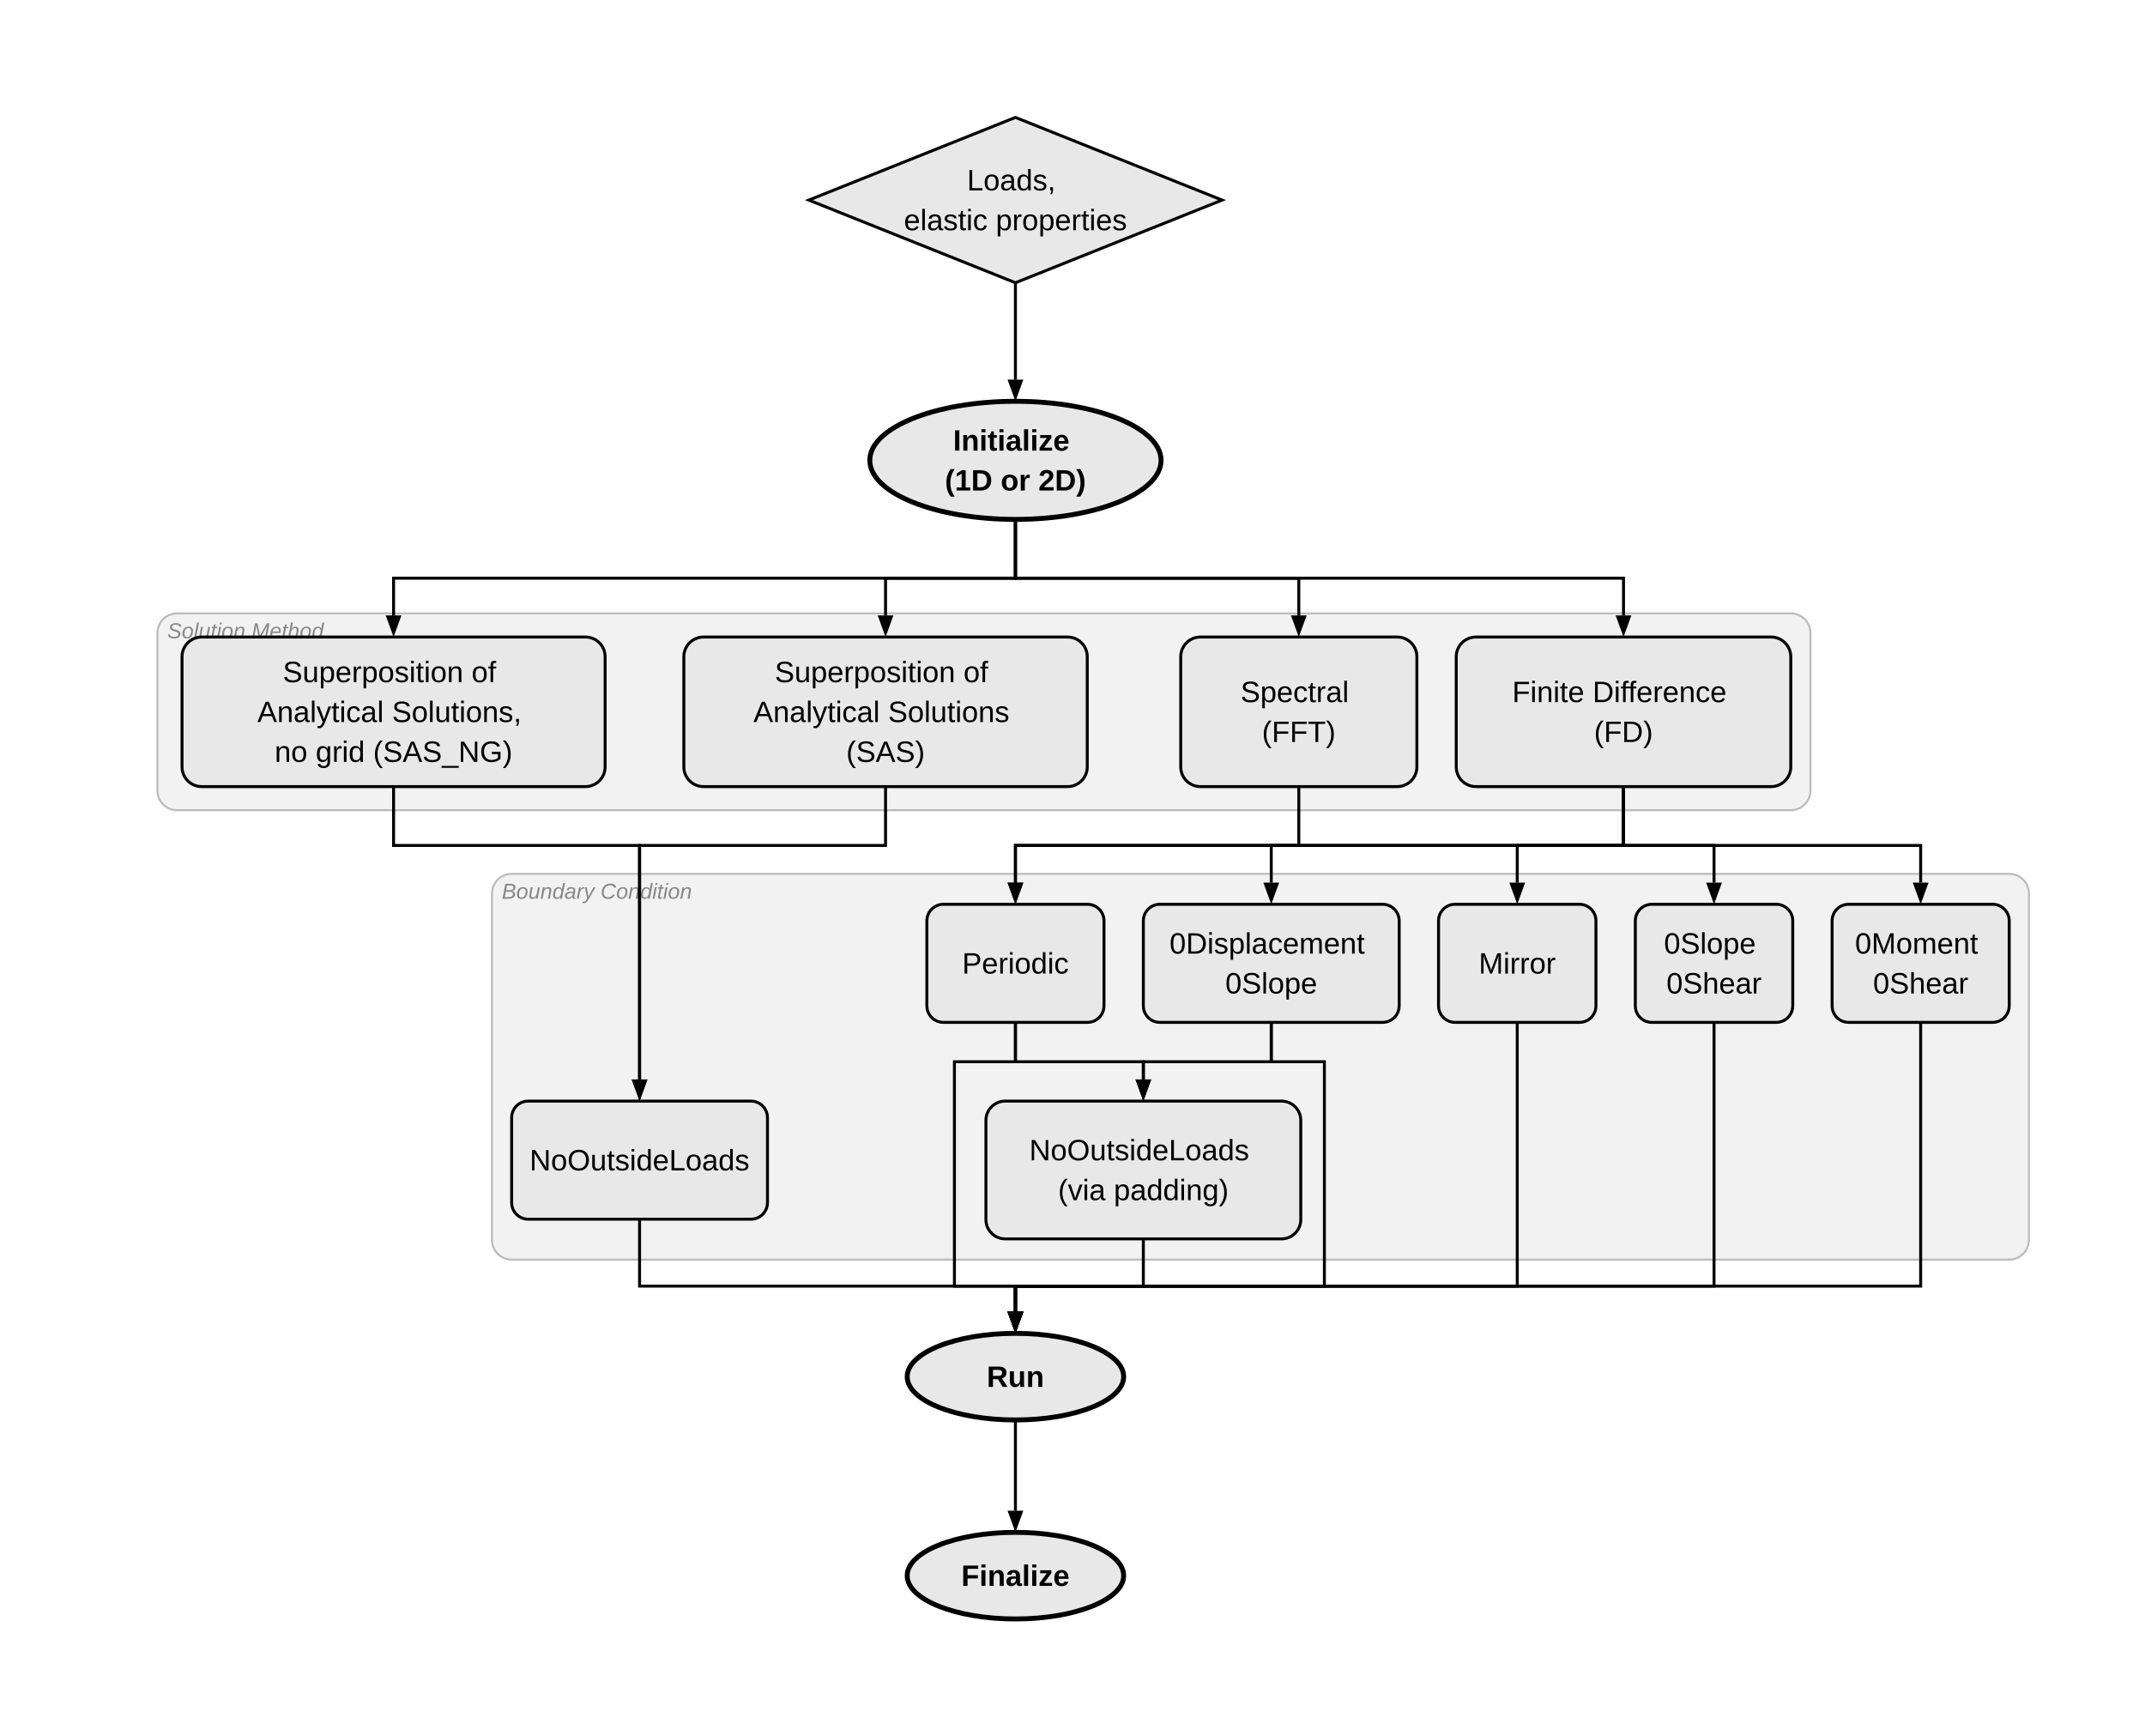
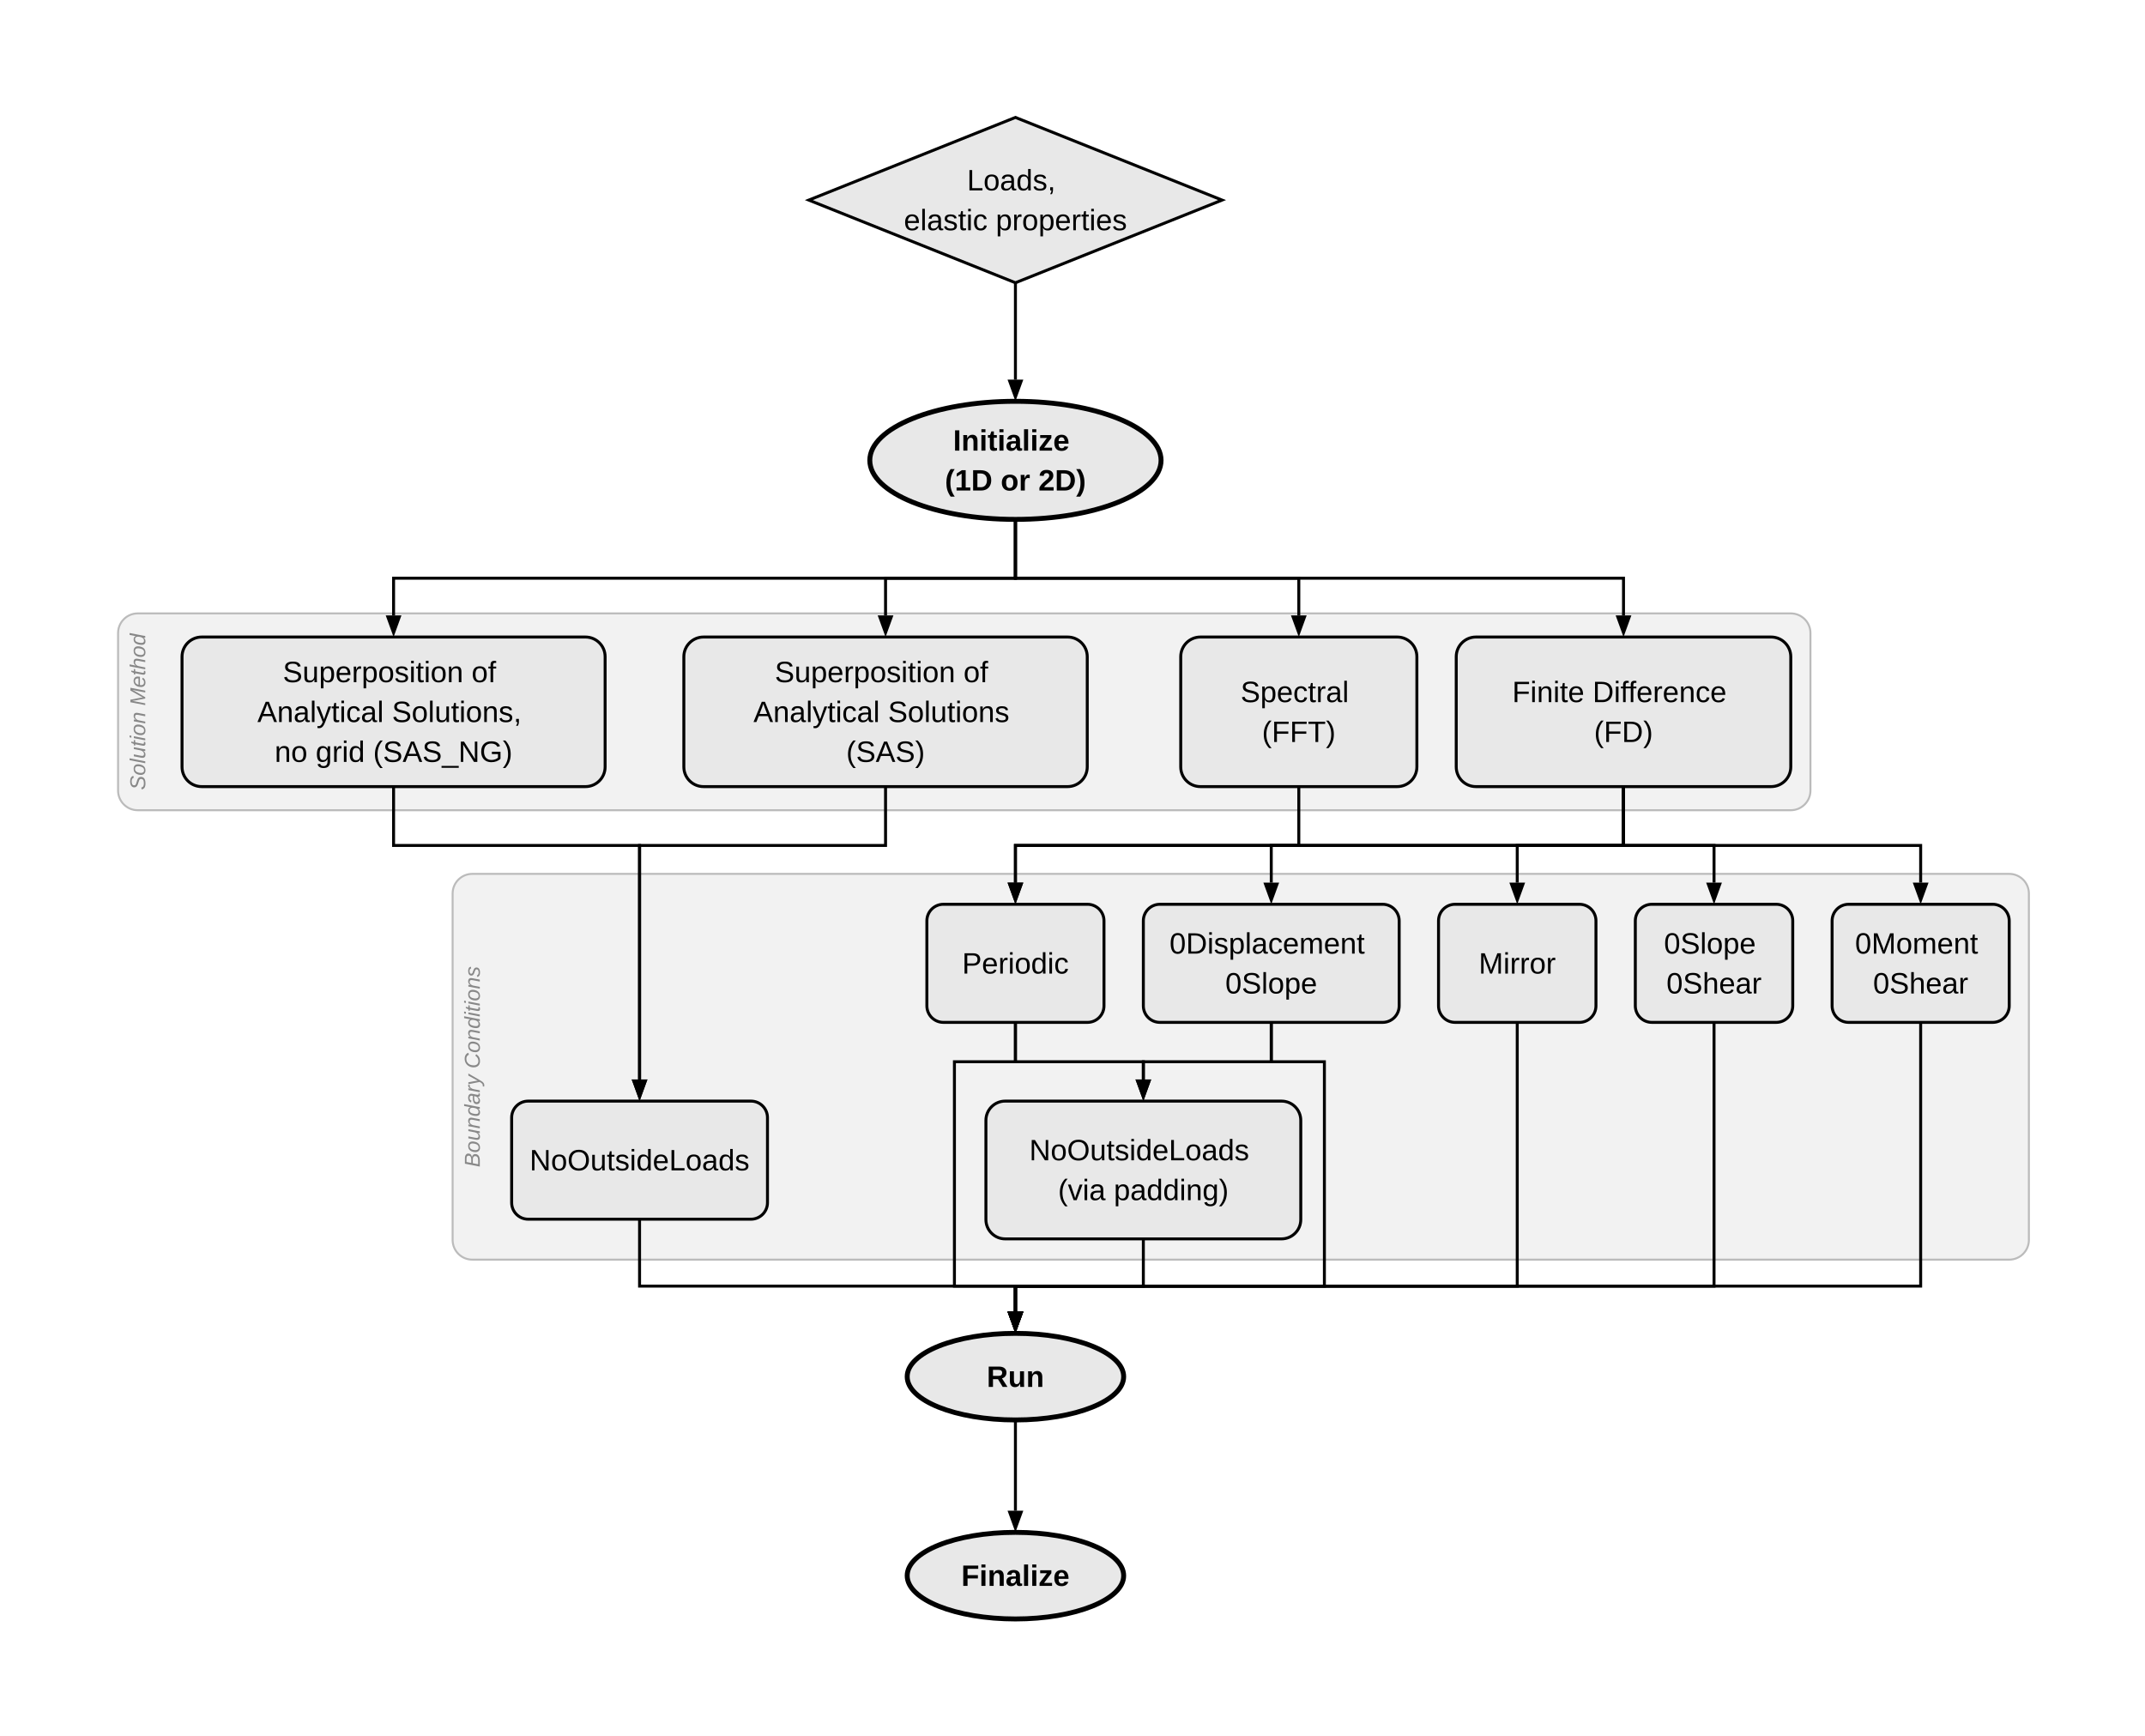
<svg xmlns="http://www.w3.org/2000/svg" width="1090" height="882" viewBox="0 0 1090 882">
  <defs>
    <marker id="arr" markerWidth="11" markerHeight="8" refX="0" refY="4" orient="auto" markerUnits="userSpaceOnUse">
      <polygon points="0,0 11,4 0,8" fill="#000000" />
    </marker>
  </defs>
  <rect width="1090" height="882" fill="white" />
-   <rect x="80.00" y="311.66" width="840.0" height="100.0" rx="10.00" ry="10.00" fill="#F2F2F2" stroke="#BBBBBB" stroke-width="1.0" />
-   <text font-family="Arial,Helvetica,sans-serif" font-size="11" font-weight="normal" font-style="italic" fill="#888888">
-     <tspan x="85.00" y="316.66" dominant-baseline="hanging">Solution Method</tspan>
+   <rect x="60.00" y="311.66" width="860.0" height="100.0" rx="10.00" ry="10.00" fill="#F2F2F2" stroke="#BBBBBB" stroke-width="1.0" />
+   <text text-anchor="middle" dominant-baseline="central" font-family="Arial,Helvetica,sans-serif" font-size="11" font-weight="normal" font-style="italic" fill="#888888" transform="rotate(-90,70.00,361.66)">
+     <tspan x="70.00" y="361.66" dominant-baseline="central">Solution Method</tspan>
  </text>
-   <rect x="250.00" y="444.00" width="781.0" height="196.0" rx="10.00" ry="10.00" fill="#F2F2F2" stroke="#BBBBBB" stroke-width="1.0" />
-   <text font-family="Arial,Helvetica,sans-serif" font-size="11" font-weight="normal" font-style="italic" fill="#888888">
-     <tspan x="255.00" y="449.00" dominant-baseline="hanging">Boundary Condition</tspan>
+   <rect x="230.00" y="444.00" width="801.0" height="196.0" rx="10.00" ry="10.00" fill="#F2F2F2" stroke="#BBBBBB" stroke-width="1.0" />
+   <text text-anchor="middle" dominant-baseline="central" font-family="Arial,Helvetica,sans-serif" font-size="11" font-weight="normal" font-style="italic" fill="#888888" transform="rotate(-90,240.00,542.00)">
+     <tspan x="240.00" y="542.00" dominant-baseline="central">Boundary Conditions</tspan>
  </text>
  <line x1="516.00" y1="143.66" x2="516.00" y2="192.89" stroke="#000000" stroke-width="1.5" marker-end="url(#arr)" />
  <polyline points="516.00,263.89 516.00,293.78 200.00,293.78 200.00,312.66" fill="none" stroke="#000000" stroke-width="1.5" marker-end="url(#arr)" />
  <polyline points="516.00,263.89 516.00,293.78 450.00,293.78 450.00,312.66" fill="none" stroke="#000000" stroke-width="1.5" marker-end="url(#arr)" />
  <polyline points="516.00,263.89 516.00,293.78 660.00,293.78 660.00,312.66" fill="none" stroke="#000000" stroke-width="1.5" marker-end="url(#arr)" />
  <polyline points="516.00,263.89 516.00,293.78 825.00,293.78 825.00,312.66" fill="none" stroke="#000000" stroke-width="1.5" marker-end="url(#arr)" />
  <polyline points="200.00,399.66 200.00,429.56 325.00,429.56 325.00,548.45" fill="none" stroke="#000000" stroke-width="1.5" marker-end="url(#arr)" />
  <polyline points="450.00,399.66 450.00,429.56 325.00,429.56 325.00,548.45" fill="none" stroke="#000000" stroke-width="1.5" marker-end="url(#arr)" />
  <polyline points="660.00,399.66 660.00,429.56 516.00,429.56 516.00,448.45" fill="none" stroke="#000000" stroke-width="1.5" marker-end="url(#arr)" />
  <polyline points="825.00,399.66 825.00,429.56 516.00,429.56 516.00,448.45" fill="none" stroke="#000000" stroke-width="1.5" marker-end="url(#arr)" />
  <polyline points="825.00,399.66 825.00,429.56 646.00,429.56 646.00,448.45" fill="none" stroke="#000000" stroke-width="1.5" marker-end="url(#arr)" />
  <polyline points="825.00,399.66 825.00,429.56 771.00,429.56 771.00,448.45" fill="none" stroke="#000000" stroke-width="1.5" marker-end="url(#arr)" />
  <polyline points="825.00,399.66 825.00,429.56 871.00,429.56 871.00,448.45" fill="none" stroke="#000000" stroke-width="1.5" marker-end="url(#arr)" />
  <polyline points="825.00,399.66 825.00,429.56 976.00,429.56 976.00,448.45" fill="none" stroke="#000000" stroke-width="1.5" marker-end="url(#arr)" />
  <polyline points="516.00,519.45 516.00,539.45 581.00,539.45 581.00,548.45" fill="none" stroke="#000000" stroke-width="1.5" marker-end="url(#arr)" />
  <polyline points="646.00,519.45 646.00,539.45 581.00,539.45 581.00,548.45" fill="none" stroke="#000000" stroke-width="1.5" marker-end="url(#arr)" />
  <polyline points="516.00,519.45 516.00,539.45 485.00,539.45 485.00,653.45 516.00,653.45 516.00,666.45" fill="none" stroke="#000000" stroke-width="1.5" marker-end="url(#arr)" />
  <polyline points="646.00,519.45 646.00,539.45 673.00,539.45 673.00,653.45 516.00,653.45 516.00,666.45" fill="none" stroke="#000000" stroke-width="1.5" marker-end="url(#arr)" />
  <polyline points="581.00,629.45 581.00,653.45 516.00,653.45 516.00,666.45" fill="none" stroke="#000000" stroke-width="1.5" marker-end="url(#arr)" />
  <polyline points="325.00,619.45 325.00,653.45 516.00,653.45 516.00,666.45" fill="none" stroke="#000000" stroke-width="1.5" marker-end="url(#arr)" />
  <polyline points="771.00,519.45 771.00,653.45 516.00,653.45 516.00,666.45" fill="none" stroke="#000000" stroke-width="1.5" marker-end="url(#arr)" />
  <polyline points="871.00,519.45 871.00,653.45 516.00,653.45 516.00,666.45" fill="none" stroke="#000000" stroke-width="1.5" marker-end="url(#arr)" />
  <polyline points="976.00,519.45 976.00,653.45 516.00,653.45 516.00,666.45" fill="none" stroke="#000000" stroke-width="1.5" marker-end="url(#arr)" />
  <line x1="516.00" y1="721.45" x2="516.00" y2="767.56" stroke="#000000" stroke-width="1.5" marker-end="url(#arr)" />
  <polygon points="516.00,59.66 621.00,101.66 516.00,143.66 411.00,101.66" fill="#E8E8E8" stroke="#000000" stroke-width="1.5" />
  <text text-anchor="middle" font-family="Arial,Helvetica,sans-serif" font-size="15" font-weight="normal">
    <tspan x="516.00" y="91.53" dominant-baseline="central">Loads,</tspan>
    <tspan x="516.00" y="111.78" dominant-baseline="central">elastic properties</tspan>
  </text>
  <ellipse cx="516.00" cy="233.89" rx="74.00" ry="30.00" fill="#E8E8E8" stroke="#000000" stroke-width="2.5" />
  <text text-anchor="middle" font-family="Arial,Helvetica,sans-serif" font-size="15" font-weight="bold">
    <tspan x="516.00" y="223.76" dominant-baseline="central">Initialize</tspan>
    <tspan x="516.00" y="244.01" dominant-baseline="central">(1D or 2D)</tspan>
  </text>
  <rect x="92.50" y="323.66" width="215.0" height="76.0" rx="10.00" ry="10.00" fill="#E8E8E8" stroke="#000000" stroke-width="1.5" />
  <text text-anchor="middle" font-family="Arial,Helvetica,sans-serif" font-size="15" font-weight="normal">
    <tspan x="200.00" y="341.41" dominant-baseline="central">Superposition of</tspan>
    <tspan x="200.00" y="361.66" dominant-baseline="central">Analytical Solutions,</tspan>
    <tspan x="200.00" y="381.91" dominant-baseline="central">no grid (SAS_NG)</tspan>
  </text>
  <rect x="347.50" y="323.66" width="205.0" height="76.0" rx="10.00" ry="10.00" fill="#E8E8E8" stroke="#000000" stroke-width="1.5" />
  <text text-anchor="middle" font-family="Arial,Helvetica,sans-serif" font-size="15" font-weight="normal">
    <tspan x="450.00" y="341.41" dominant-baseline="central">Superposition of</tspan>
    <tspan x="450.00" y="361.66" dominant-baseline="central">Analytical Solutions</tspan>
    <tspan x="450.00" y="381.91" dominant-baseline="central">(SAS)</tspan>
  </text>
  <rect x="600.00" y="323.66" width="120.0" height="76.0" rx="10.00" ry="10.00" fill="#E8E8E8" stroke="#000000" stroke-width="1.5" />
  <text text-anchor="middle" font-family="Arial,Helvetica,sans-serif" font-size="15" font-weight="normal">
    <tspan x="660.00" y="351.54" dominant-baseline="central">Spectral</tspan>
    <tspan x="660.00" y="371.79" dominant-baseline="central">(FFT)</tspan>
  </text>
  <rect x="740.00" y="323.66" width="170.0" height="76.0" rx="10.00" ry="10.00" fill="#E8E8E8" stroke="#000000" stroke-width="1.5" />
  <text text-anchor="middle" font-family="Arial,Helvetica,sans-serif" font-size="15" font-weight="normal">
    <tspan x="825.00" y="351.54" dominant-baseline="central">Finite Difference</tspan>
    <tspan x="825.00" y="371.79" dominant-baseline="central">(FD)</tspan>
  </text>
  <rect x="471.00" y="459.45" width="90.0" height="60.0" rx="8.40" ry="8.40" fill="#E8E8E8" stroke="#000000" stroke-width="1.5" />
  <text text-anchor="middle" font-family="Arial,Helvetica,sans-serif" font-size="15" font-weight="normal">
    <tspan x="516.00" y="489.45" dominant-baseline="central">Periodic</tspan>
  </text>
  <rect x="581.00" y="459.45" width="130.0" height="60.0" rx="8.40" ry="8.40" fill="#E8E8E8" stroke="#000000" stroke-width="1.5" />
  <text text-anchor="middle" font-family="Arial,Helvetica,sans-serif" font-size="15" font-weight="normal">
    <tspan x="646.00" y="479.32" dominant-baseline="central">0Displacement</tspan>
    <tspan x="646.00" y="499.57" dominant-baseline="central">0Slope</tspan>
  </text>
  <rect x="731.00" y="459.45" width="80.0" height="60.0" rx="8.40" ry="8.40" fill="#E8E8E8" stroke="#000000" stroke-width="1.5" />
  <text text-anchor="middle" font-family="Arial,Helvetica,sans-serif" font-size="15" font-weight="normal">
    <tspan x="771.00" y="489.45" dominant-baseline="central">Mirror</tspan>
  </text>
  <rect x="831.00" y="459.45" width="80.0" height="60.0" rx="8.40" ry="8.40" fill="#E8E8E8" stroke="#000000" stroke-width="1.5" />
  <text text-anchor="middle" font-family="Arial,Helvetica,sans-serif" font-size="15" font-weight="normal">
    <tspan x="871.00" y="479.32" dominant-baseline="central">0Slope</tspan>
    <tspan x="871.00" y="499.57" dominant-baseline="central">0Shear</tspan>
  </text>
  <rect x="931.00" y="459.45" width="90.0" height="60.0" rx="8.40" ry="8.40" fill="#E8E8E8" stroke="#000000" stroke-width="1.5" />
  <text text-anchor="middle" font-family="Arial,Helvetica,sans-serif" font-size="15" font-weight="normal">
    <tspan x="976.00" y="479.32" dominant-baseline="central">0Moment</tspan>
    <tspan x="976.00" y="499.57" dominant-baseline="central">0Shear</tspan>
  </text>
  <rect x="260.00" y="559.45" width="130.0" height="60.0" rx="8.40" ry="8.40" fill="#E8E8E8" stroke="#000000" stroke-width="1.5" />
  <text text-anchor="middle" font-family="Arial,Helvetica,sans-serif" font-size="15" font-weight="normal">
    <tspan x="325.00" y="589.45" dominant-baseline="central">NoOutsideLoads</tspan>
  </text>
  <rect x="501.00" y="559.45" width="160.0" height="70.0" rx="9.80" ry="9.80" fill="#E8E8E8" stroke="#000000" stroke-width="1.5" />
  <text text-anchor="middle" font-family="Arial,Helvetica,sans-serif" font-size="15" font-weight="normal">
    <tspan x="581.00" y="584.33" dominant-baseline="central">NoOutsideLoads</tspan>
    <tspan x="581.00" y="604.58" dominant-baseline="central">(via padding)</tspan>
  </text>
  <ellipse cx="516.00" cy="699.45" rx="55.00" ry="22.00" fill="#E8E8E8" stroke="#000000" stroke-width="2.5" />
  <text text-anchor="middle" font-family="Arial,Helvetica,sans-serif" font-size="15" font-weight="bold">
    <tspan x="516.00" y="699.45" dominant-baseline="central">Run</tspan>
  </text>
  <ellipse cx="516.00" cy="800.56" rx="55.00" ry="22.00" fill="#E8E8E8" stroke="#000000" stroke-width="2.5" />
  <text text-anchor="middle" font-family="Arial,Helvetica,sans-serif" font-size="15" font-weight="bold">
    <tspan x="516.00" y="800.56" dominant-baseline="central">Finalize</tspan>
  </text>
</svg>
